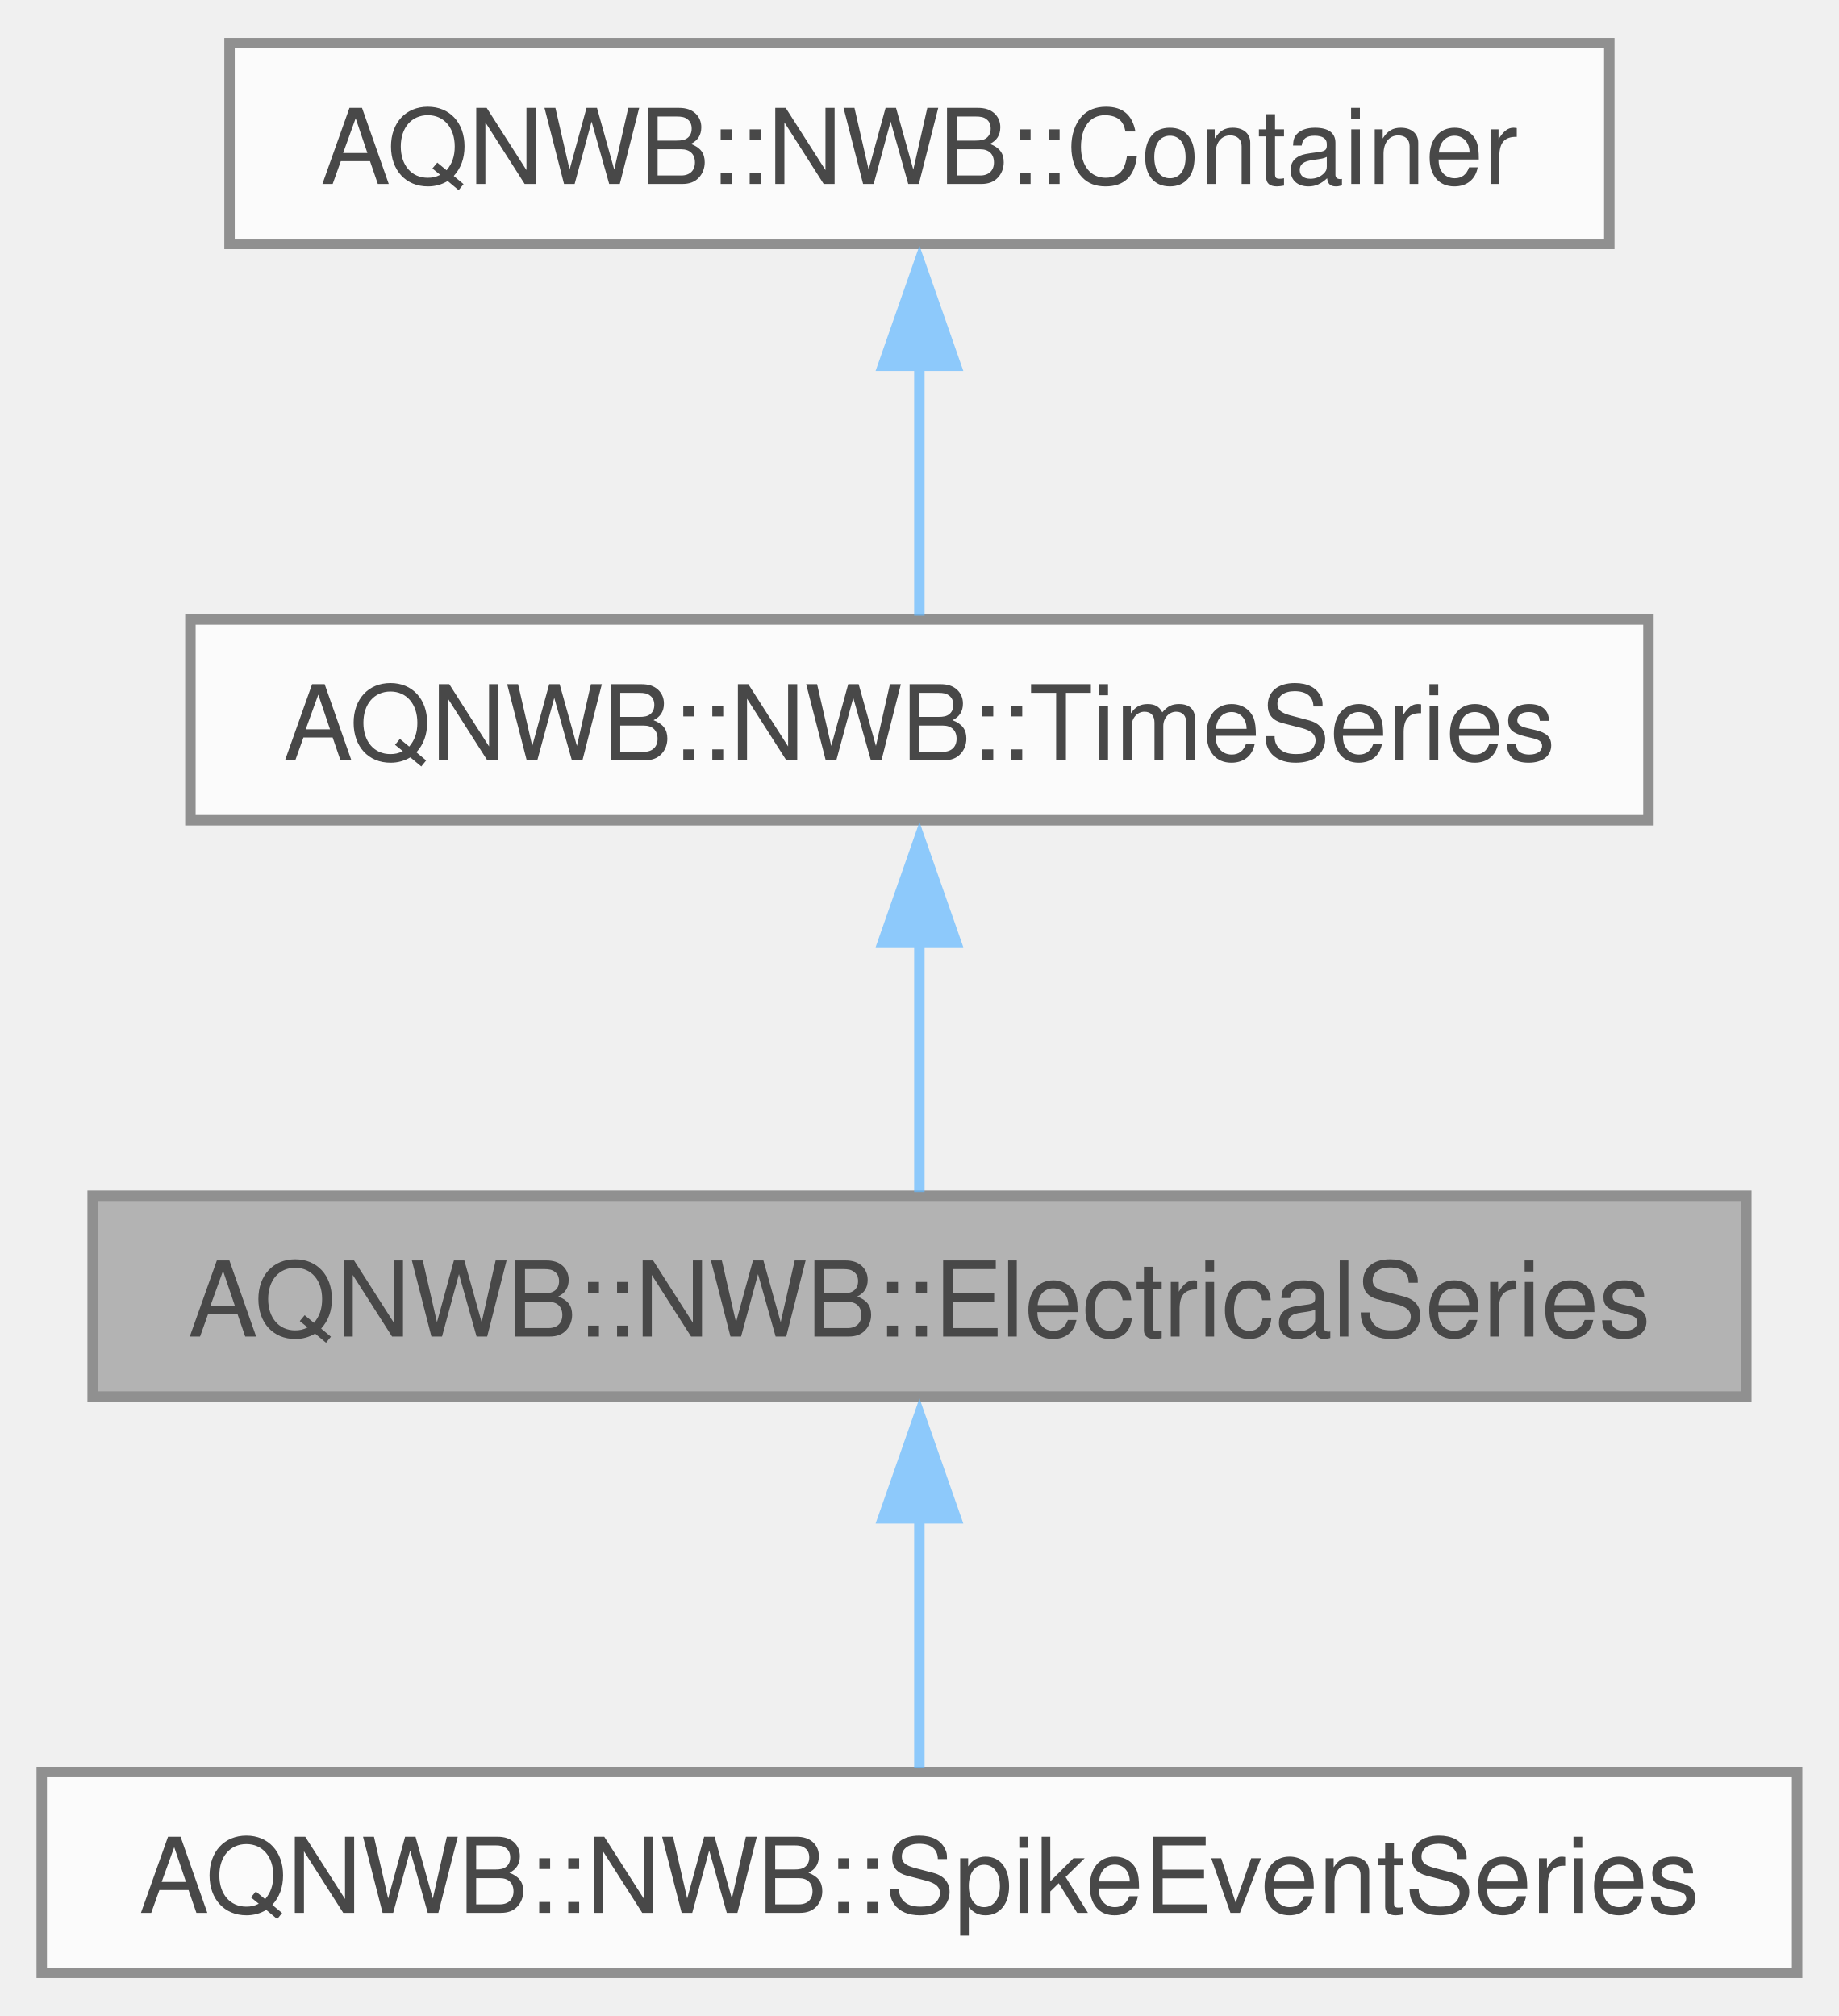
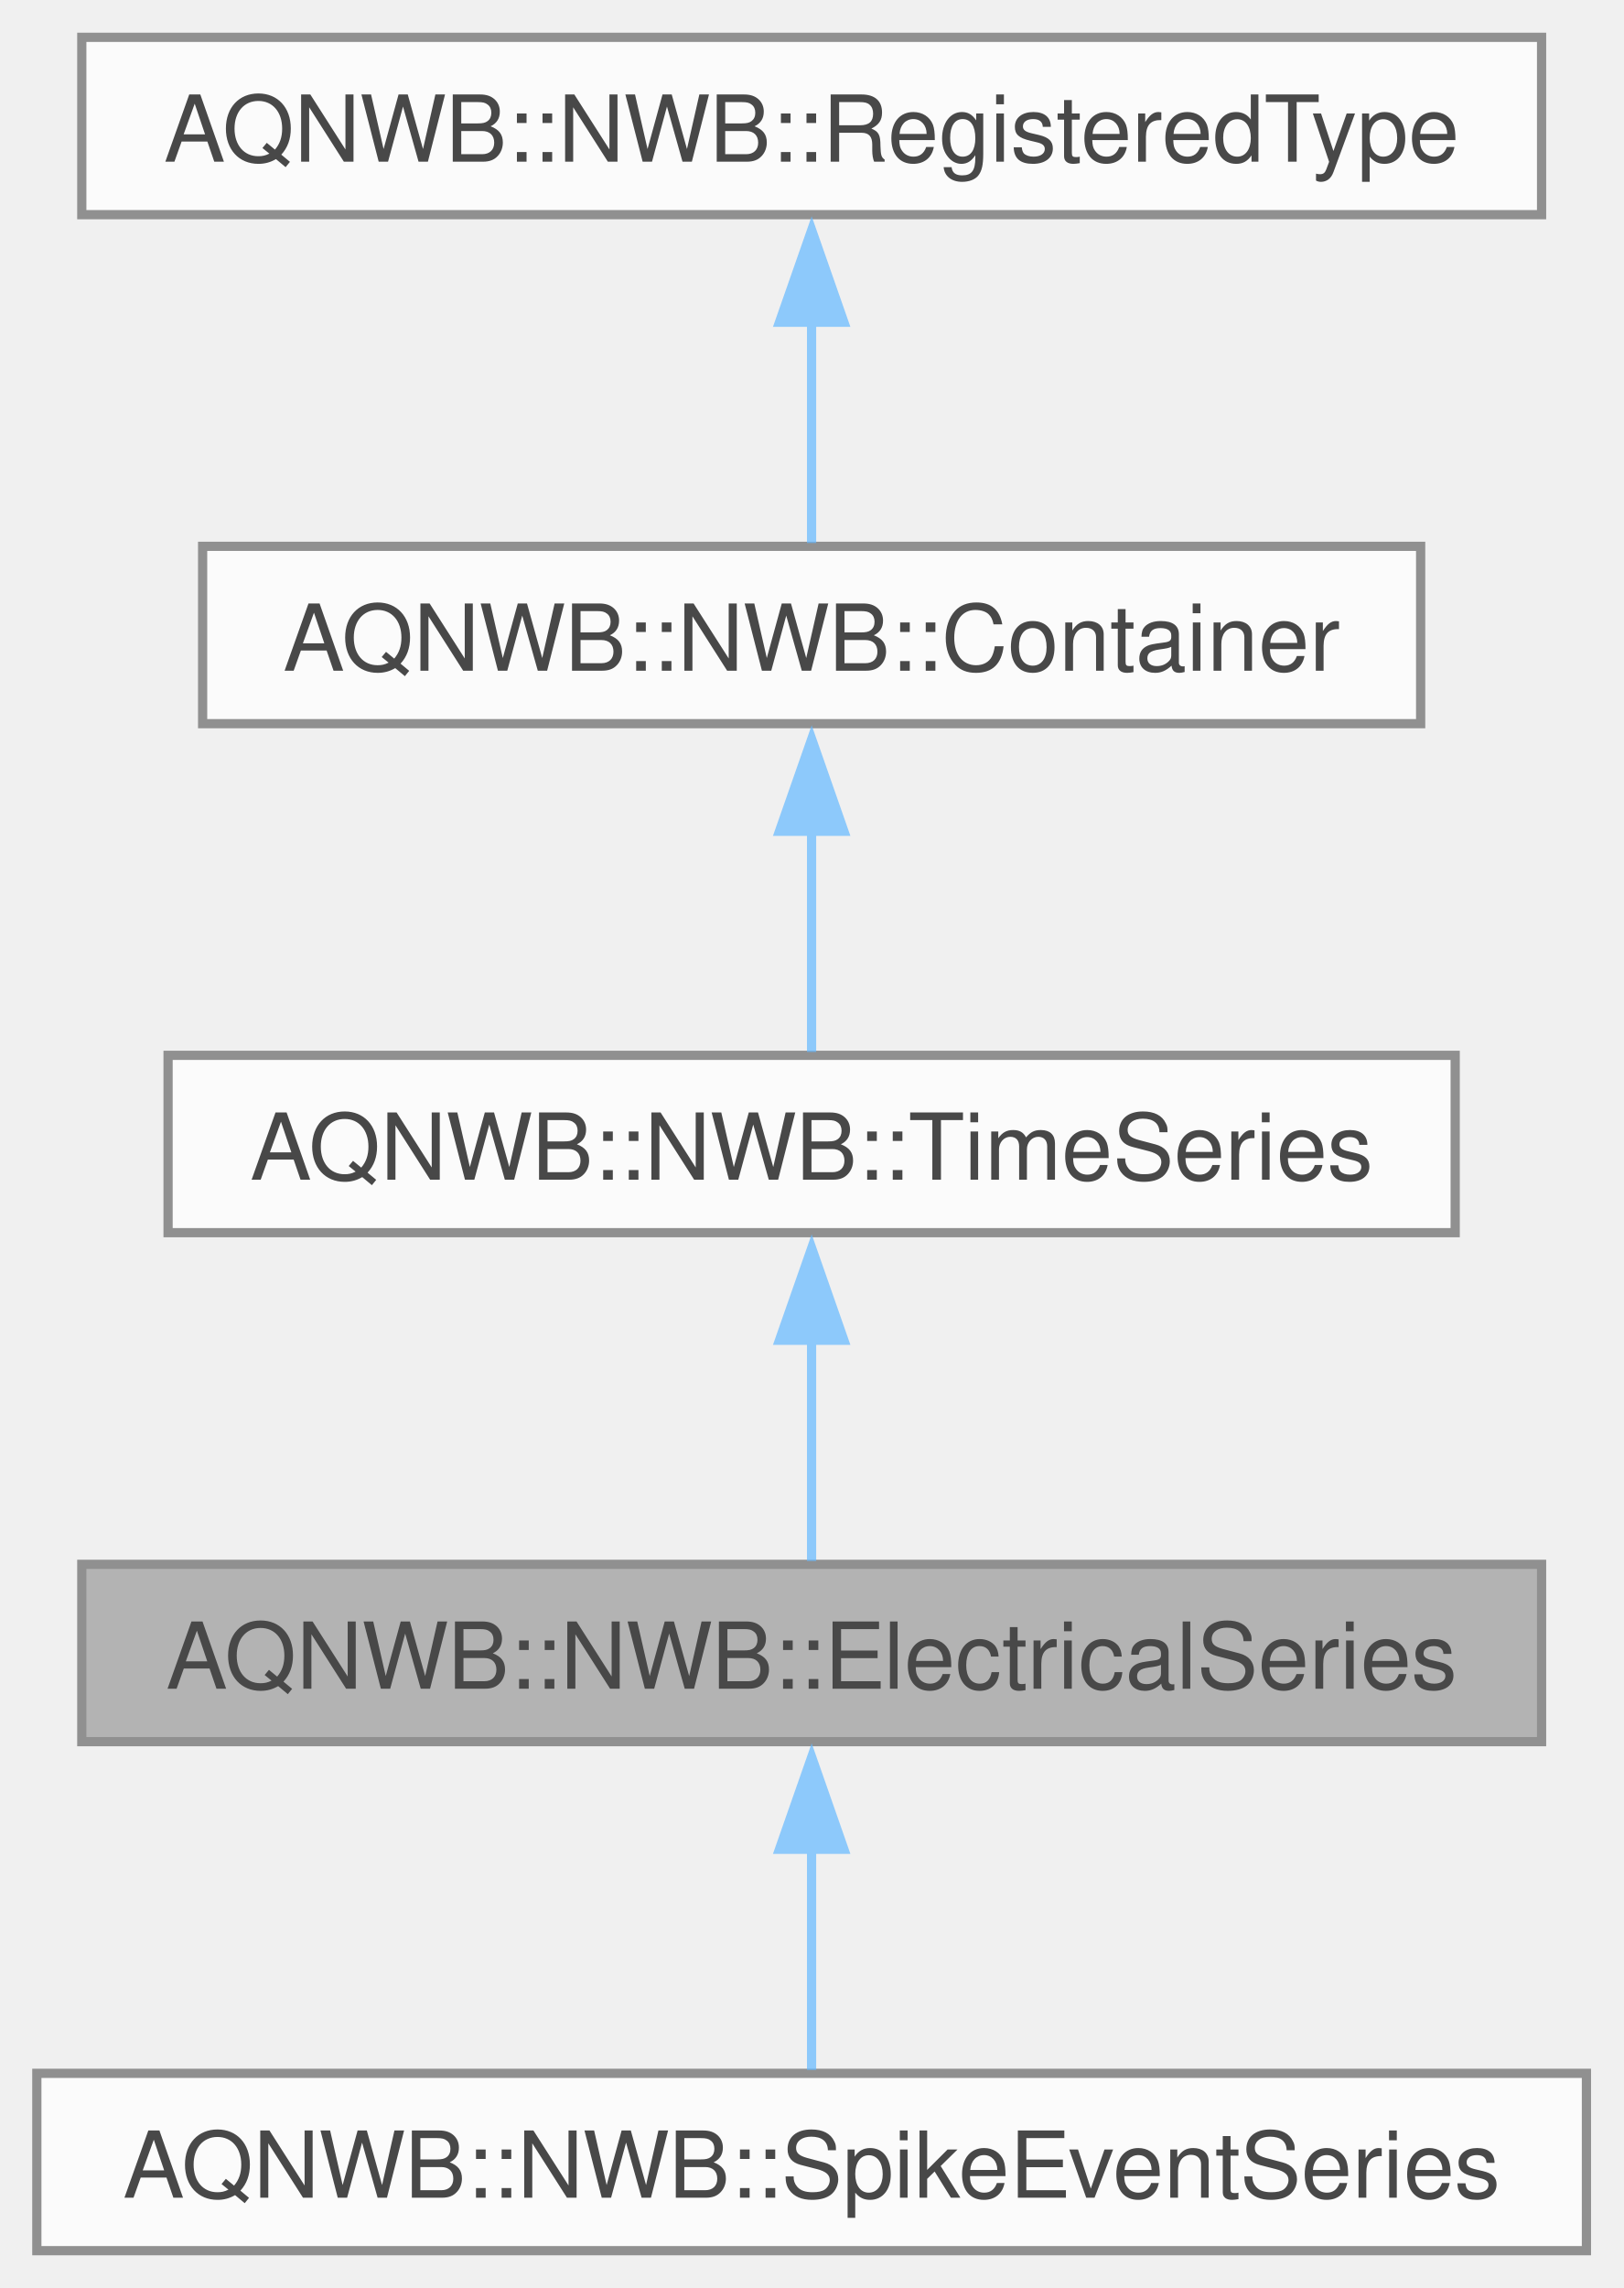
- <svg xmlns="http://www.w3.org/2000/svg" xmlns:xlink="http://www.w3.org/1999/xlink" width="176pt" height="193pt" viewBox="0.00 0.00 176.25 193.00">
+ <svg xmlns="http://www.w3.org/2000/svg" xmlns:xlink="http://www.w3.org/1999/xlink" width="176pt" height="248pt" viewBox="0.00 0.00 176.25 248.25">
  <svg id="main" version="1.1" xml:space="preserve">
    <style type="text/css">
.node, .edge {opacity: 0.7;}
.node.selected, .edge.selected {opacity: 1;}
.edge:hover path { stroke: red; }
.edge:hover polygon { stroke: red; fill: red; }
</style>
    <svg id="graph" class="graph">
-       <g id="graph0" class="graph" transform="scale(1 1) rotate(0) translate(4 189)">
+       <g id="graph0" class="graph" transform="scale(1 1) rotate(0) translate(4 244.25)">
        <g id="Node000001" class="node">
          <g id="a_Node000001">
            <a xlink:title="General purpose time series.">
              <polygon fill="#999999" stroke="#666666" points="163.38,-74.5 4.88,-74.5 4.88,-55.25 163.38,-55.25 163.38,-74.5" />
              <text text-anchor="middle" x="84.12" y="-61" font-family="Helvetica,sans-Serif" font-size="10.00">AQNWB::NWB::ElectricalSeries</text>
            </a>
          </g>
        </g>
-         <g id="Node000004" class="node">
-           <g id="a_Node000004">
+         <g id="Node000005" class="node">
+           <g id="a_Node000005">
            <a xlink:href="class_a_q_n_w_b_1_1_n_w_b_1_1_spike_event_series.html" target="_top" xlink:title="Stores snapshots/snippets of recorded spike events (i.e., threshold crossings).">
              <polygon fill="white" stroke="#666666" points="168.25,-19.25 0,-19.25 0,0 168.25,0 168.25,-19.25" />
              <text text-anchor="middle" x="84.12" y="-5.75" font-family="Helvetica,sans-Serif" font-size="10.00">AQNWB::NWB::SpikeEventSeries</text>
            </a>
          </g>
        </g>
-         <g id="edge3_Node000001_Node000004" class="edge">
-           <g id="a_edge3_Node000001_Node000004">
+         <g id="edge4_Node000001_Node000005" class="edge">
+           <g id="a_edge4_Node000001_Node000005">
            <a xlink:title=" ">
              <path fill="none" stroke="#63b8ff" d="M84.12,-43.63C84.12,-35.34 84.12,-26.17 84.12,-19.61" />
              <polygon fill="#63b8ff" stroke="#63b8ff" points="80.63,-43.57 84.13,-53.57 87.63,-43.57 80.63,-43.57" />
            </a>
          </g>
        </g>
        <g id="Node000002" class="node">
          <g id="a_Node000002">
            <a xlink:href="class_a_q_n_w_b_1_1_n_w_b_1_1_time_series.html" target="_top" xlink:title="General purpose time series.">
              <polygon fill="white" stroke="#666666" points="154,-129.75 14.25,-129.75 14.25,-110.5 154,-110.5 154,-129.75" />
              <text text-anchor="middle" x="84.12" y="-116.25" font-family="Helvetica,sans-Serif" font-size="10.00">AQNWB::NWB::TimeSeries</text>
            </a>
          </g>
        </g>
        <g id="edge1_Node000001_Node000002" class="edge">
          <g id="a_edge1_Node000001_Node000002">
            <a xlink:title=" ">
              <path fill="none" stroke="#63b8ff" d="M84.12,-98.88C84.12,-90.59 84.12,-81.42 84.12,-74.86" />
              <polygon fill="#63b8ff" stroke="#63b8ff" points="80.63,-98.82 84.13,-108.82 87.63,-98.82 80.63,-98.82" />
            </a>
          </g>
        </g>
        <g id="Node000003" class="node">
          <g id="a_Node000003">
            <a xlink:href="class_a_q_n_w_b_1_1_n_w_b_1_1_container.html" target="_top" xlink:title="Abstract data type for a group storing collections of data and metadata.">
              <polygon fill="white" stroke="#666666" points="150.25,-185 18,-185 18,-165.75 150.25,-165.75 150.25,-185" />
              <text text-anchor="middle" x="84.12" y="-171.5" font-family="Helvetica,sans-Serif" font-size="10.00">AQNWB::NWB::Container</text>
            </a>
          </g>
        </g>
        <g id="edge2_Node000002_Node000003" class="edge">
          <g id="a_edge2_Node000002_Node000003">
            <a xlink:title=" ">
              <path fill="none" stroke="#63b8ff" d="M84.12,-154.13C84.12,-145.84 84.12,-136.67 84.12,-130.11" />
              <polygon fill="#63b8ff" stroke="#63b8ff" points="80.63,-154.07 84.13,-164.07 87.63,-154.07 80.63,-154.07" />
            </a>
          </g>
        </g>
+         <g id="Node000004" class="node">
+           <g id="a_Node000004">
+             <a xlink:href="class_a_q_n_w_b_1_1_n_w_b_1_1_registered_type.html" target="_top" xlink:title="Base class for types defined in the NWB schema.">
+               <polygon fill="white" stroke="#666666" points="163.38,-240.25 4.88,-240.25 4.88,-221 163.38,-221 163.38,-240.25" />
+               <text text-anchor="middle" x="84.12" y="-226.75" font-family="Helvetica,sans-Serif" font-size="10.00">AQNWB::NWB::RegisteredType</text>
+             </a>
+           </g>
+         </g>
+         <g id="edge3_Node000003_Node000004" class="edge">
+           <g id="a_edge3_Node000003_Node000004">
+             <a xlink:title=" ">
+               <path fill="none" stroke="#63b8ff" d="M84.12,-209.38C84.12,-201.09 84.12,-191.92 84.12,-185.36" />
+               <polygon fill="#63b8ff" stroke="#63b8ff" points="80.63,-209.32 84.13,-219.32 87.63,-209.32 80.63,-209.32" />
+             </a>
+           </g>
+         </g>
      </g>
    </svg>
  </svg>
  <style type="text/css">

[data-mouse-over-selected='false'] { opacity: 0.7; }
[data-mouse-over-selected='true']  { opacity: 1.0; }

</style>
</svg>
